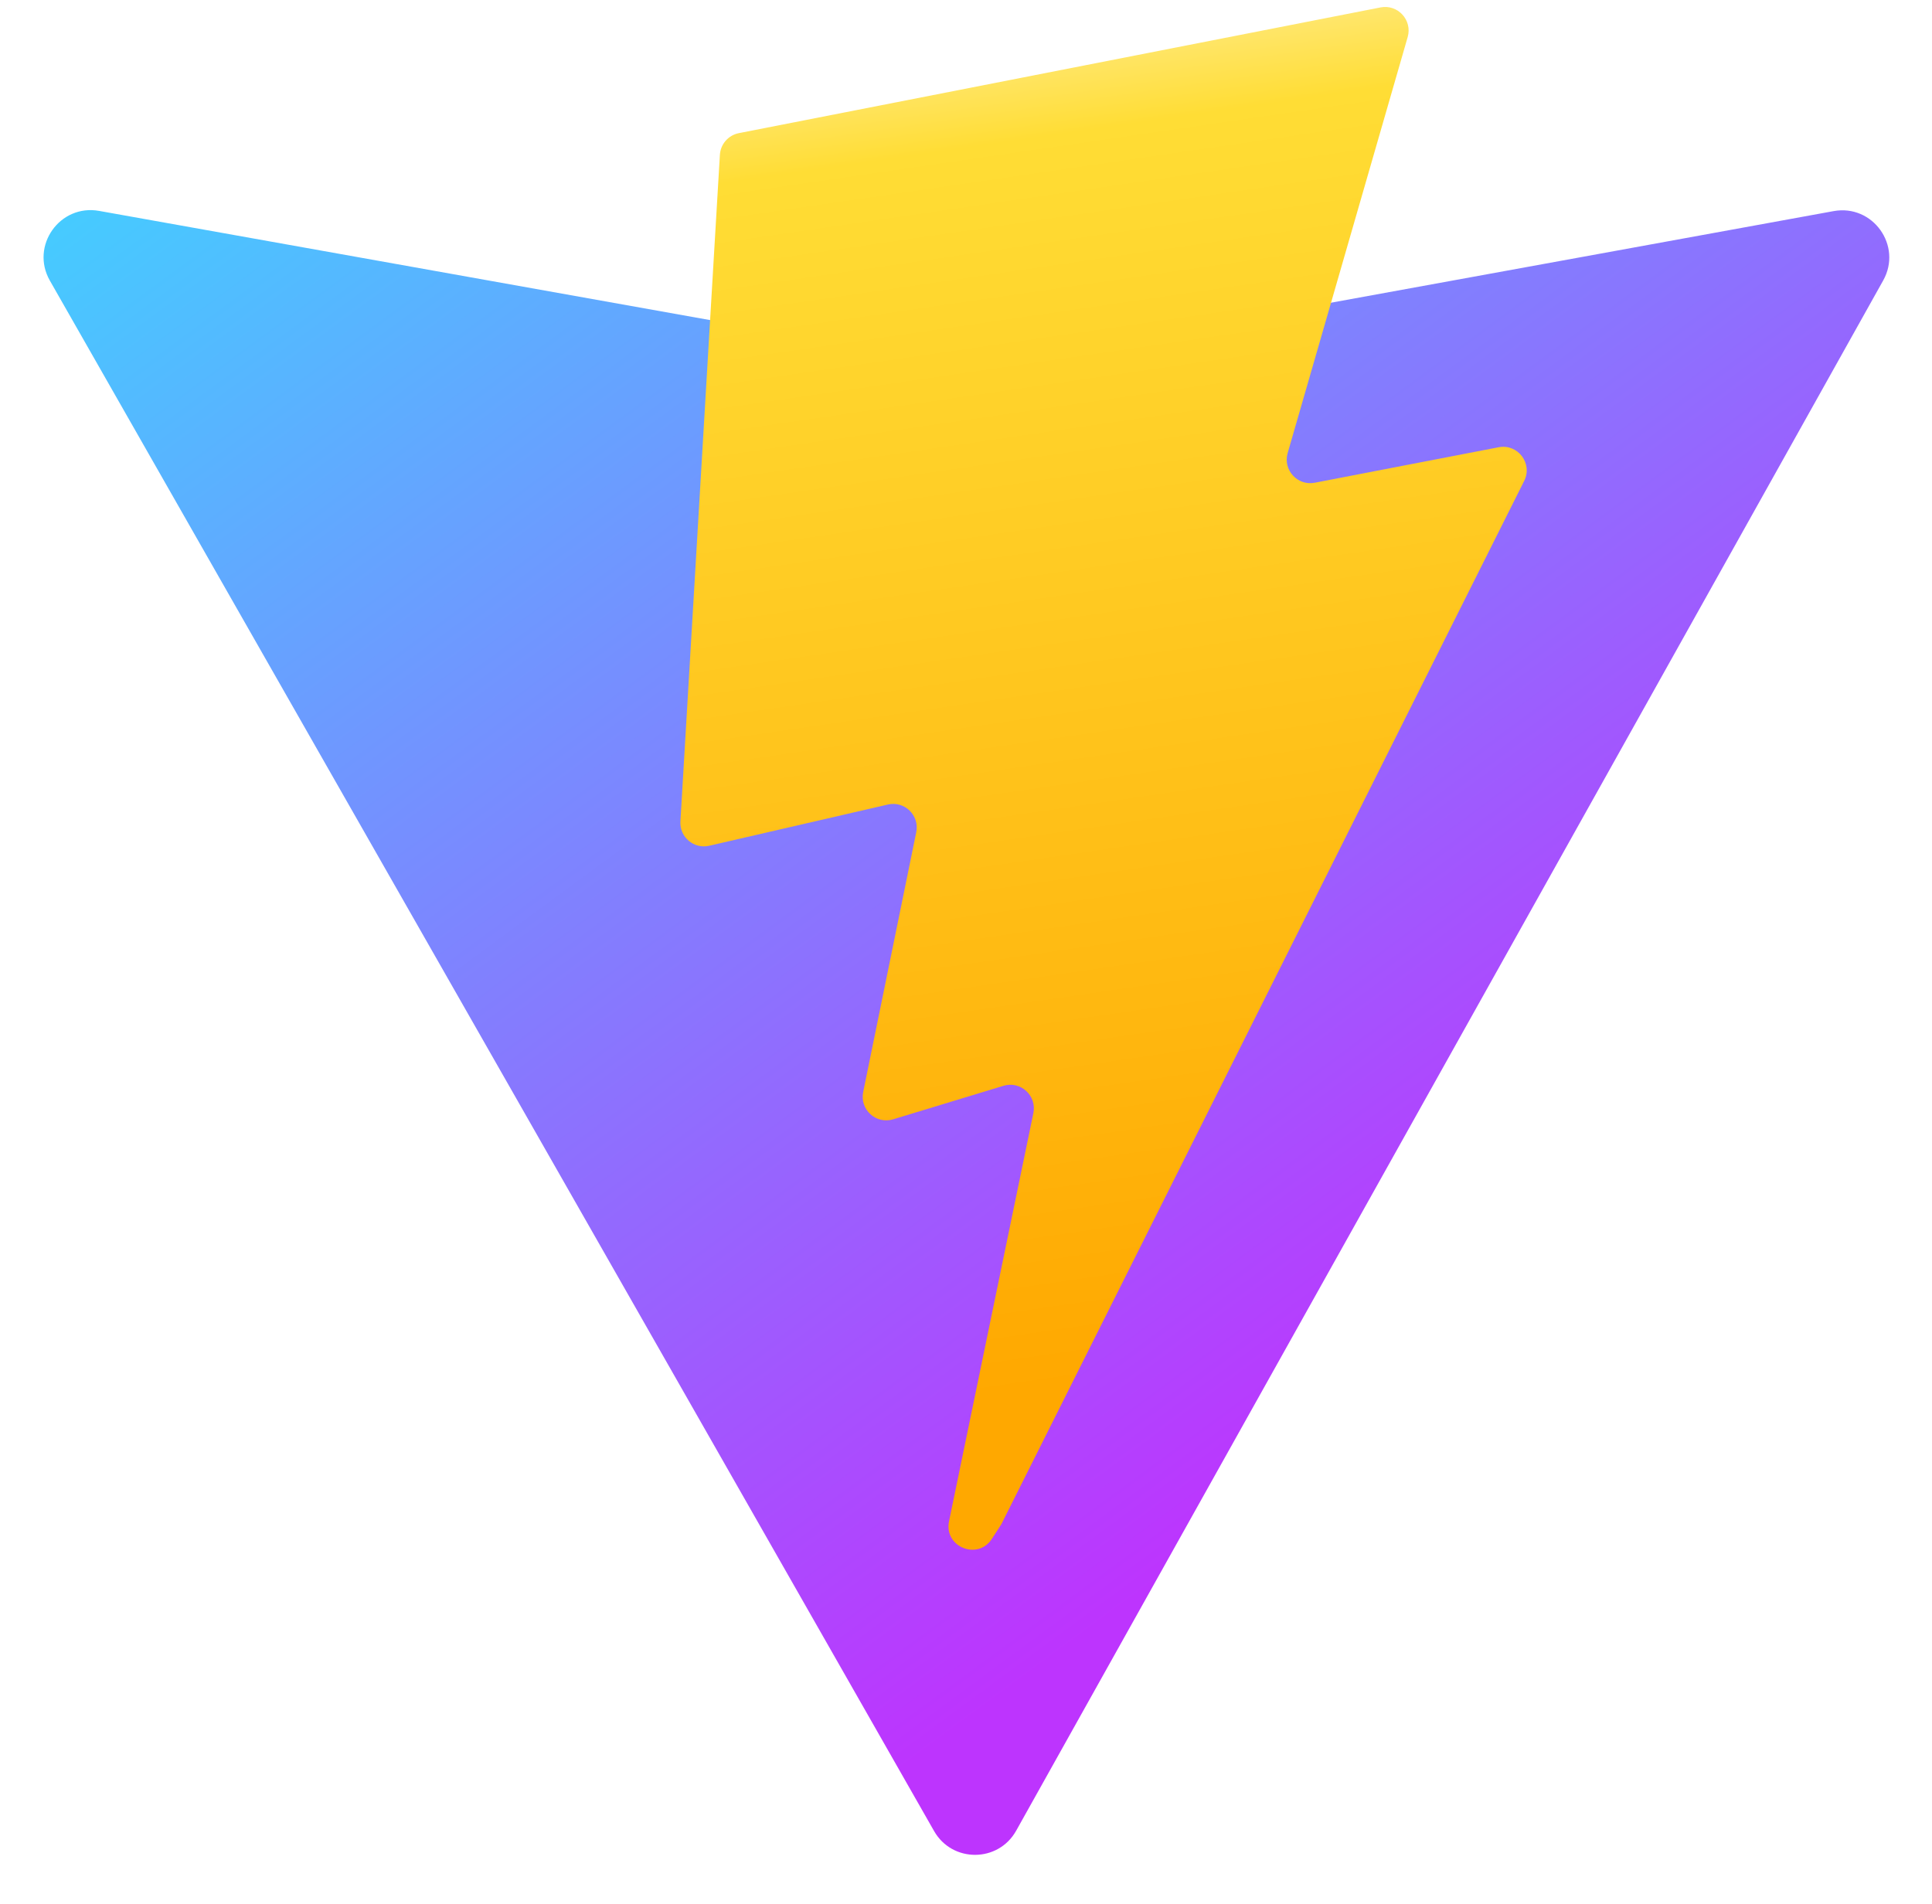
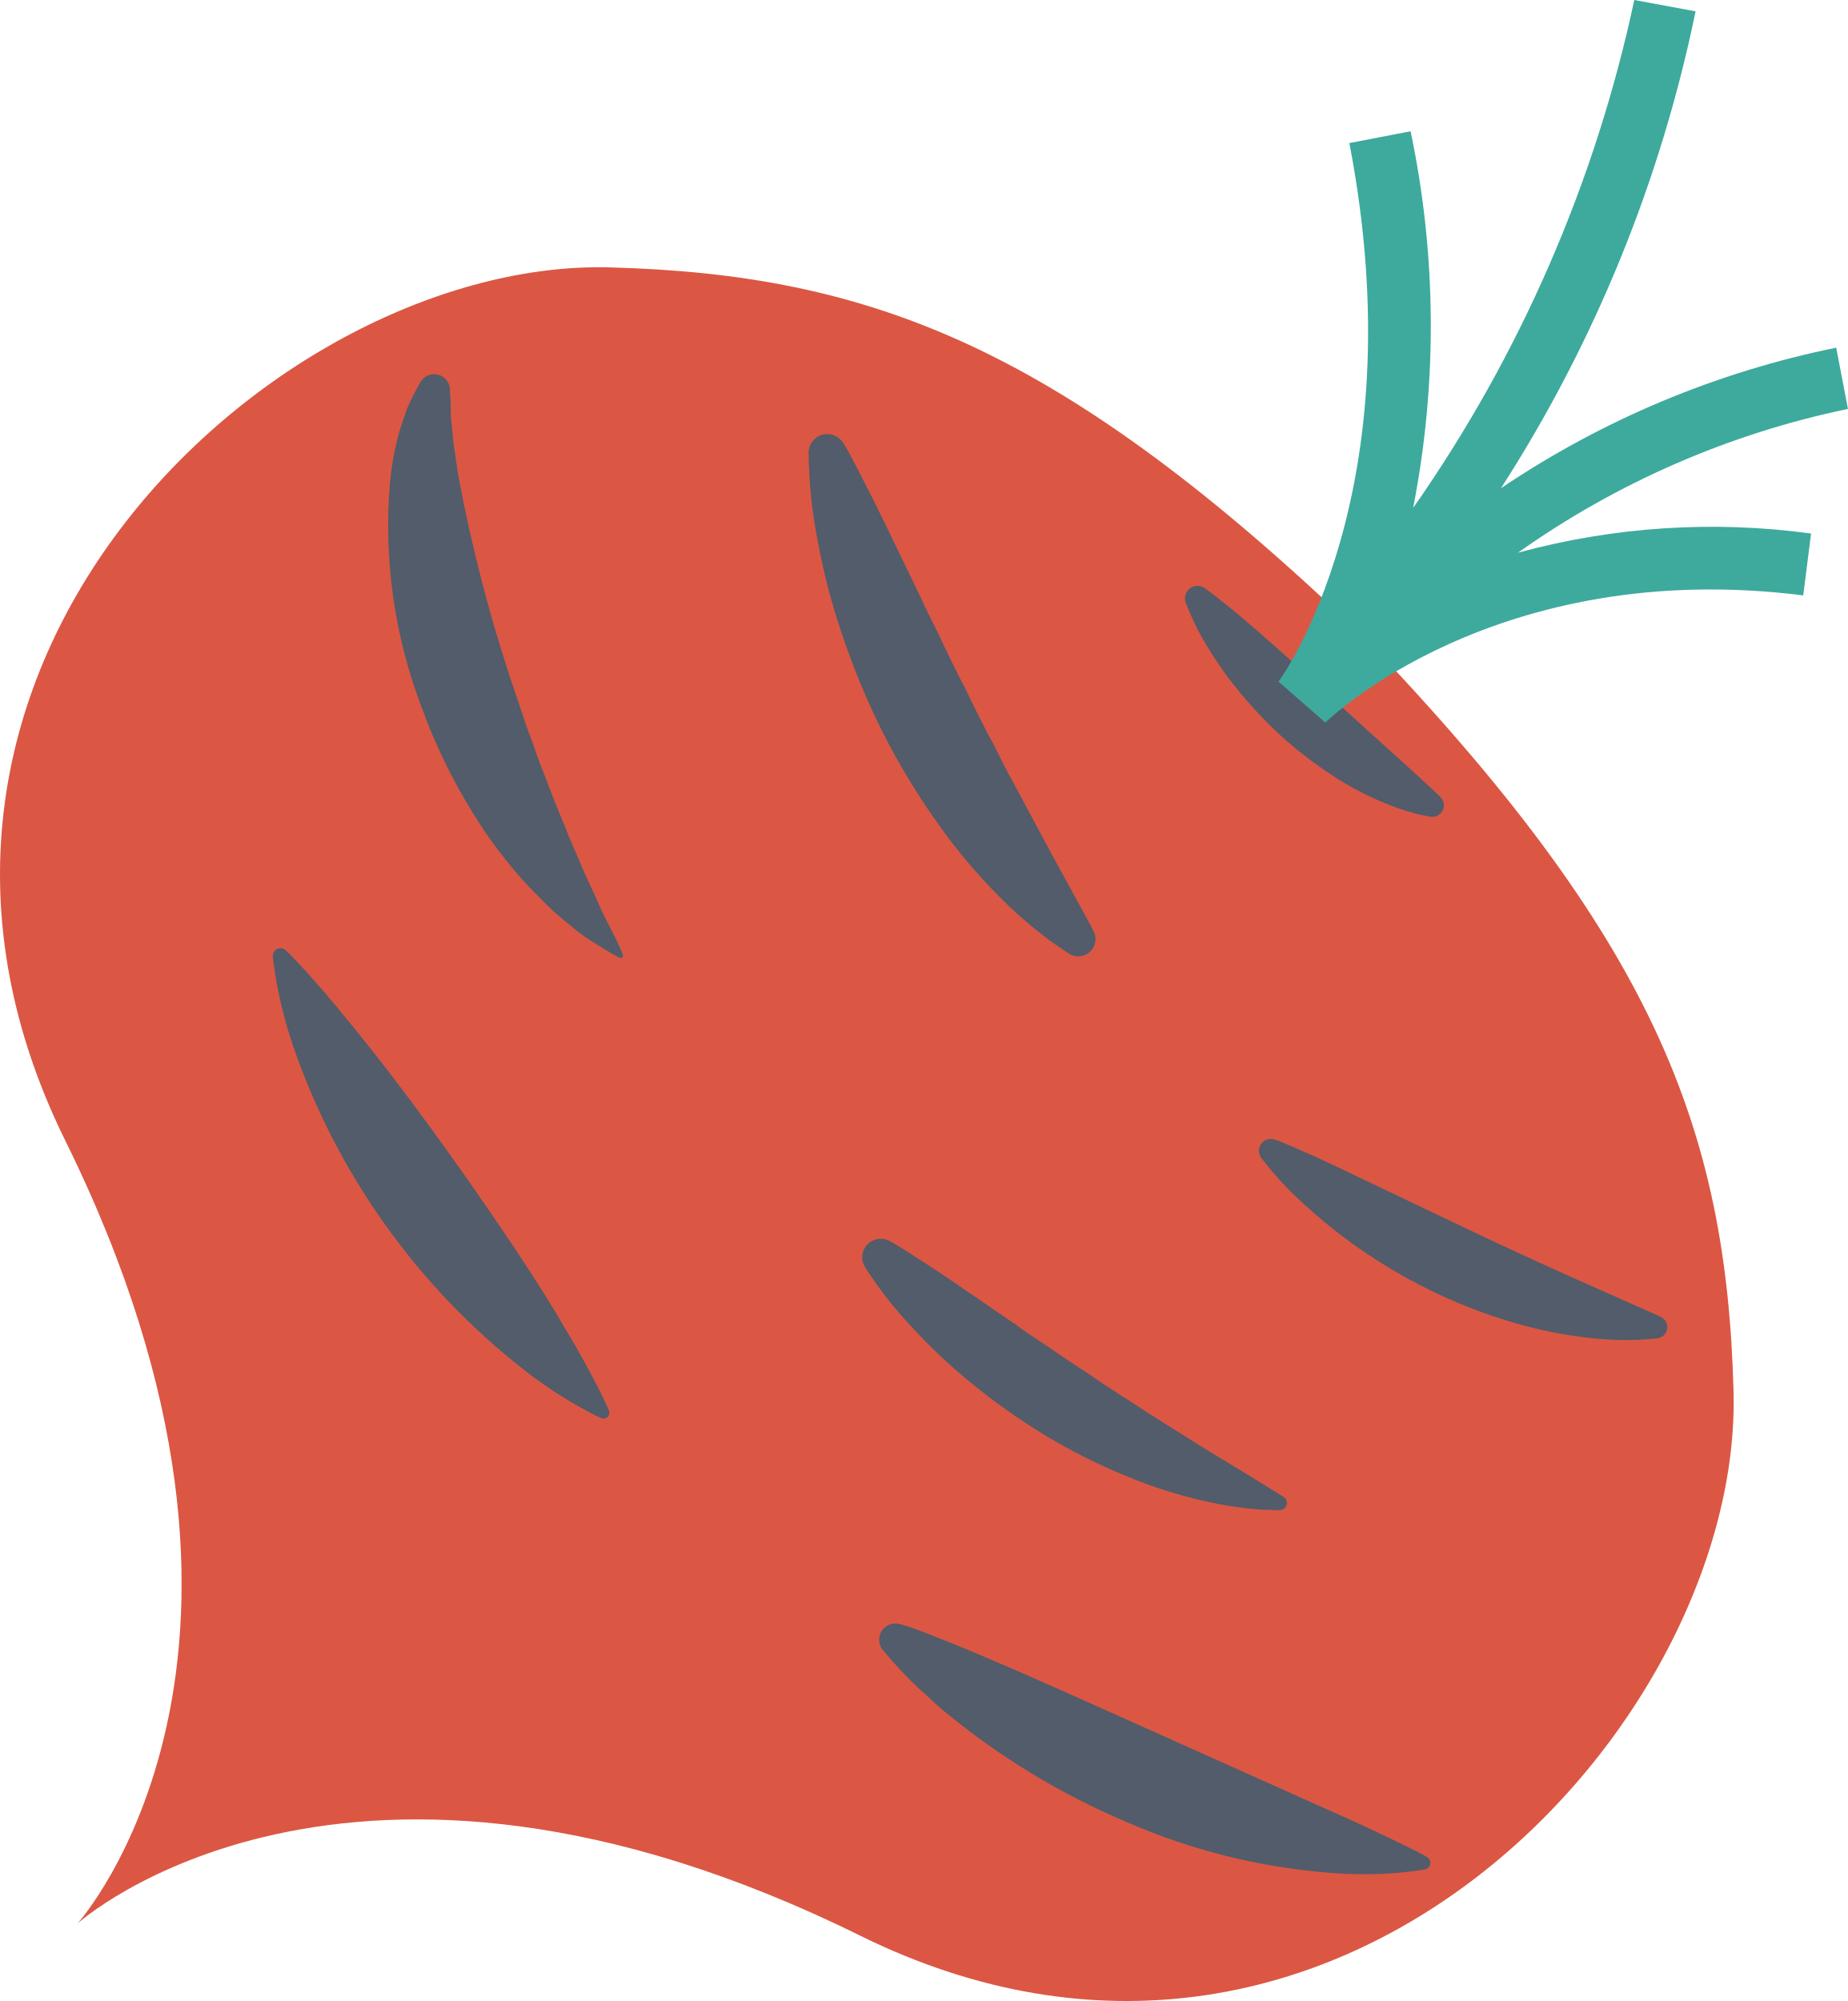
- <svg xmlns="http://www.w3.org/2000/svg" width="410" height="404" viewBox="0 0 410 404" fill="none">
-   <path d="M399.641 59.525L215.643 388.545C211.844 395.338 202.084 395.378 198.228 388.618L10.582 59.556C6.381 52.19 12.68 43.267 21.028 44.759L205.223 77.682C206.398 77.892 207.601 77.89 208.776 77.676L389.119 44.806C397.439 43.289 403.768 52.143 399.641 59.525Z" fill="url(#paint0_linear)" />
-   <path d="M292.965 1.574L156.801 28.255C154.563 28.694 152.906 30.59 152.771 32.866L144.395 174.33C144.198 177.662 147.258 180.248 150.51 179.498L188.42 170.749C191.967 169.931 195.172 173.055 194.443 176.622L183.18 231.775C182.422 235.487 185.907 238.661 189.532 237.56L212.947 230.446C216.577 229.344 220.065 232.527 219.297 236.242L201.398 322.875C200.278 328.294 207.486 331.249 210.492 326.603L212.5 323.5L323.454 102.072C325.312 98.365 322.108 94.137 318.036 94.923L279.014 102.454C275.347 103.161 272.227 99.746 273.262 96.158L298.731 7.867C299.767 4.273 296.636 0.855 292.965 1.574Z" fill="url(#paint1_linear)" />
-   <defs>
-     <linearGradient id="paint0_linear" x1="6" y1="33" x2="235" y2="344" gradientUnits="userSpaceOnUse">
-       <stop stop-color="#41D1FF" />
-       <stop offset="1" stop-color="#BD34FE" />
-     </linearGradient>
-     <linearGradient id="paint1_linear" x1="194.651" y1="8.818" x2="236.076" y2="292.989" gradientUnits="userSpaceOnUse">
-       <stop stop-color="#FFEA83" />
-       <stop offset="0.083" stop-color="#FFDD35" />
-       <stop offset="1" stop-color="#FFA800" />
-     </linearGradient>
-   </defs>
+ <svg xmlns="http://www.w3.org/2000/svg" height="47.999" viewBox="0 0 44.331 47.999" width="44.331">
+   <path d="m32.717 15.282c6.932 7.221 8.7 11.779 8.869 18.089.217 7.943-9.543 18.692-20.953 13.06-12.353-6.1-18.775-.289-18.775-.289s5.81-6.423-.289-18.775c-5.633-11.41 5.116-21.167 13.06-20.953 6.308.17 10.871 1.935 18.088 8.868z" fill="#db5743" />
+   <g fill="#525c6b">
+     <path d="m14.331 21.615c-.11-.262-.249-.523-.381-.844s-.287-.644-.422-1.007c-.15-.354-.3-.727-.444-1.118-.161-.382-.288-.793-.445-1.2l-.419-1.246a37.4 37.4 0 0 1 -1.2-4.655c-.066-.325-.088-.613-.138-.882-.026-.264-.049-.493-.067-.683 0-.369-.022-.6-.022-.6v-.059a.38.38 0 0 0 -.7-.168 6.758 6.758 0 0 0 -.325.64c-.069.208-.171.469-.244.773a7.187 7.187 0 0 0 -.17 1.021 12.223 12.223 0 0 0 .748 5.345 13.552 13.552 0 0 0 1.254 2.589 10.215 10.215 0 0 0 .762 1.086 8.91 8.91 0 0 0 .792.889 6.854 6.854 0 0 0 .751.685 4.046 4.046 0 0 0 .62.451c.355.227.575.341.575.341a.061.061 0 0 0 .086-.077s-.092-.23-.283-.606c-.105-.19-.217-.422-.328-.675z" />
+     <path d="m23.275 33.155a15.381 15.381 0 0 0 1.781 1.266 14.241 14.241 0 0 0 1.958.985 11.338 11.338 0 0 0 1.825.588 9.092 9.092 0 0 0 1.346.213c.324.019.511.019.511.019a.173.173 0 0 0 .1-.316s-.156-.1-.434-.271-.648-.4-1.106-.674-.966-.6-1.524-.951c-.281-.165-.55-.372-.845-.542-.286-.188-.578-.375-.861-.576-.294-.183-.578-.383-.86-.574s-.567-.373-.829-.569l-1.482-1.014c-.435-.3-.814-.538-1.078-.709s-.428-.258-.428-.258a.446.446 0 0 0 -.6.62 9.781 9.781 0 0 0 1.146 1.463 13.172 13.172 0 0 0 1.38 1.3z" />
+     <path d="m22.5 19.756a13.305 13.305 0 0 0 1.448 1.727 10.577 10.577 0 0 0 1.208 1.058c.307.22.493.337.493.337a.413.413 0 0 0 .59-.531s-.1-.2-.281-.526l-.719-1.313-.987-1.84c-.188-.329-.341-.693-.541-1.038-.181-.355-.368-.714-.538-1.082-.193-.356-.364-.726-.541-1.084-.158-.367-.359-.71-.511-1.061-.336-.7-.649-1.344-.918-1.9s-.515-1.026-.684-1.356-.286-.515-.286-.515a.46.46 0 0 0 -.377-.22.448.448 0 0 0 -.458.439 11.44 11.44 0 0 0 .227 2.169 15.41 15.41 0 0 0 .563 2.159 18.256 18.256 0 0 0 .979 2.371 17.022 17.022 0 0 0 1.333 2.206z" />
+     <path d="m39.858 31.6s-.152-.077-.421-.193l-1.064-.472c-.874-.387-2.014-.9-3.146-1.441l-3.143-1.5c-.434-.21-.812-.37-1.075-.487s-.426-.17-.426-.17a.292.292 0 0 0 -.263.036.284.284 0 0 0 -.065.4 8.345 8.345 0 0 0 1.156 1.227 12.3 12.3 0 0 0 1.361 1.061 13 13 0 0 0 1.725.979 12.319 12.319 0 0 0 1.861.7 10.407 10.407 0 0 0 1.708.346 7.915 7.915 0 0 0 1.24.053c.293-.018.462-.038.462-.038a.271.271 0 0 0 .2-.144.265.265 0 0 0 -.11-.357z" />
+     <path d="m29.009 15.584a8.476 8.476 0 0 0 .749 1.043 10.363 10.363 0 0 0 1.019 1.067 9.811 9.811 0 0 0 1.176.9 7.309 7.309 0 0 0 1.144.619 5.943 5.943 0 0 0 .877.308c.212.05.338.07.338.07a.278.278 0 0 0 .246-.468s-.088-.092-.25-.239l-.634-.581c-.523-.476-1.213-1.089-1.895-1.719s-1.379-1.254-1.926-1.718-.95-.758-.95-.758a.31.31 0 0 0 -.275-.038.3.3 0 0 0 -.184.386 6.285 6.285 0 0 0 .565 1.128z" />
+     <path d="m13.583 31.912c-.64-1.112-1.57-2.488-2.523-3.841s-1.95-2.671-2.766-3.656c-.4-.495-.759-.9-1.018-1.184s-.424-.439-.424-.439a.179.179 0 0 0 -.138-.048.183.183 0 0 0 -.168.2s.019.227.087.612a10.735 10.735 0 0 0 .402 1.544 16.807 16.807 0 0 0 5.508 7.738 10.535 10.535 0 0 0 1.332.895c.337.192.547.285.547.285a.135.135 0 0 0 .108 0 .139.139 0 0 0 .078-.181s-.085-.213-.264-.558-.429-.82-.761-1.367z" />
+     <path d="m33.672 44.256c-.363-.174-.846-.412-1.445-.678-1.167-.523-2.724-1.222-4.282-1.919s-3.094-1.395-4.293-1.9c-.6-.259-1.11-.457-1.472-.6s-.582-.2-.582-.2h-.012a.389.389 0 0 0 -.413.615s.144.181.417.472c.138.144.3.325.508.507s.427.408.7.614a17.292 17.292 0 0 0 1.883 1.333 17.611 17.611 0 0 0 2.369 1.216 15.062 15.062 0 0 0 4.84 1.207 9.936 9.936 0 0 0 1.664 0c.4-.037.626-.079.626-.079a.166.166 0 0 0 .11-.077.163.163 0 0 0 -.058-.223s-.2-.118-.56-.288z" />
+   </g>
+   <path d="m36.415 13.258a21.1 21.1 0 0 1 7.916-3.449l-.282-1.469a22.358 22.358 0 0 0 -8.043 3.372 33.657 33.657 0 0 0 4.669-11.44l-1.47-.272a33.411 33.411 0 0 1 -5.305 12.184 22.71 22.71 0 0 0 -.061-9.035l-1.469.283c1.622 8.4-1.665 12.874-1.7 12.919l1.124.981c.04-.041 4.083-3.981 11.464-3.05l.188-1.484a17.682 17.682 0 0 0 -7.031.46z" fill="#3daa9d" />
</svg>
